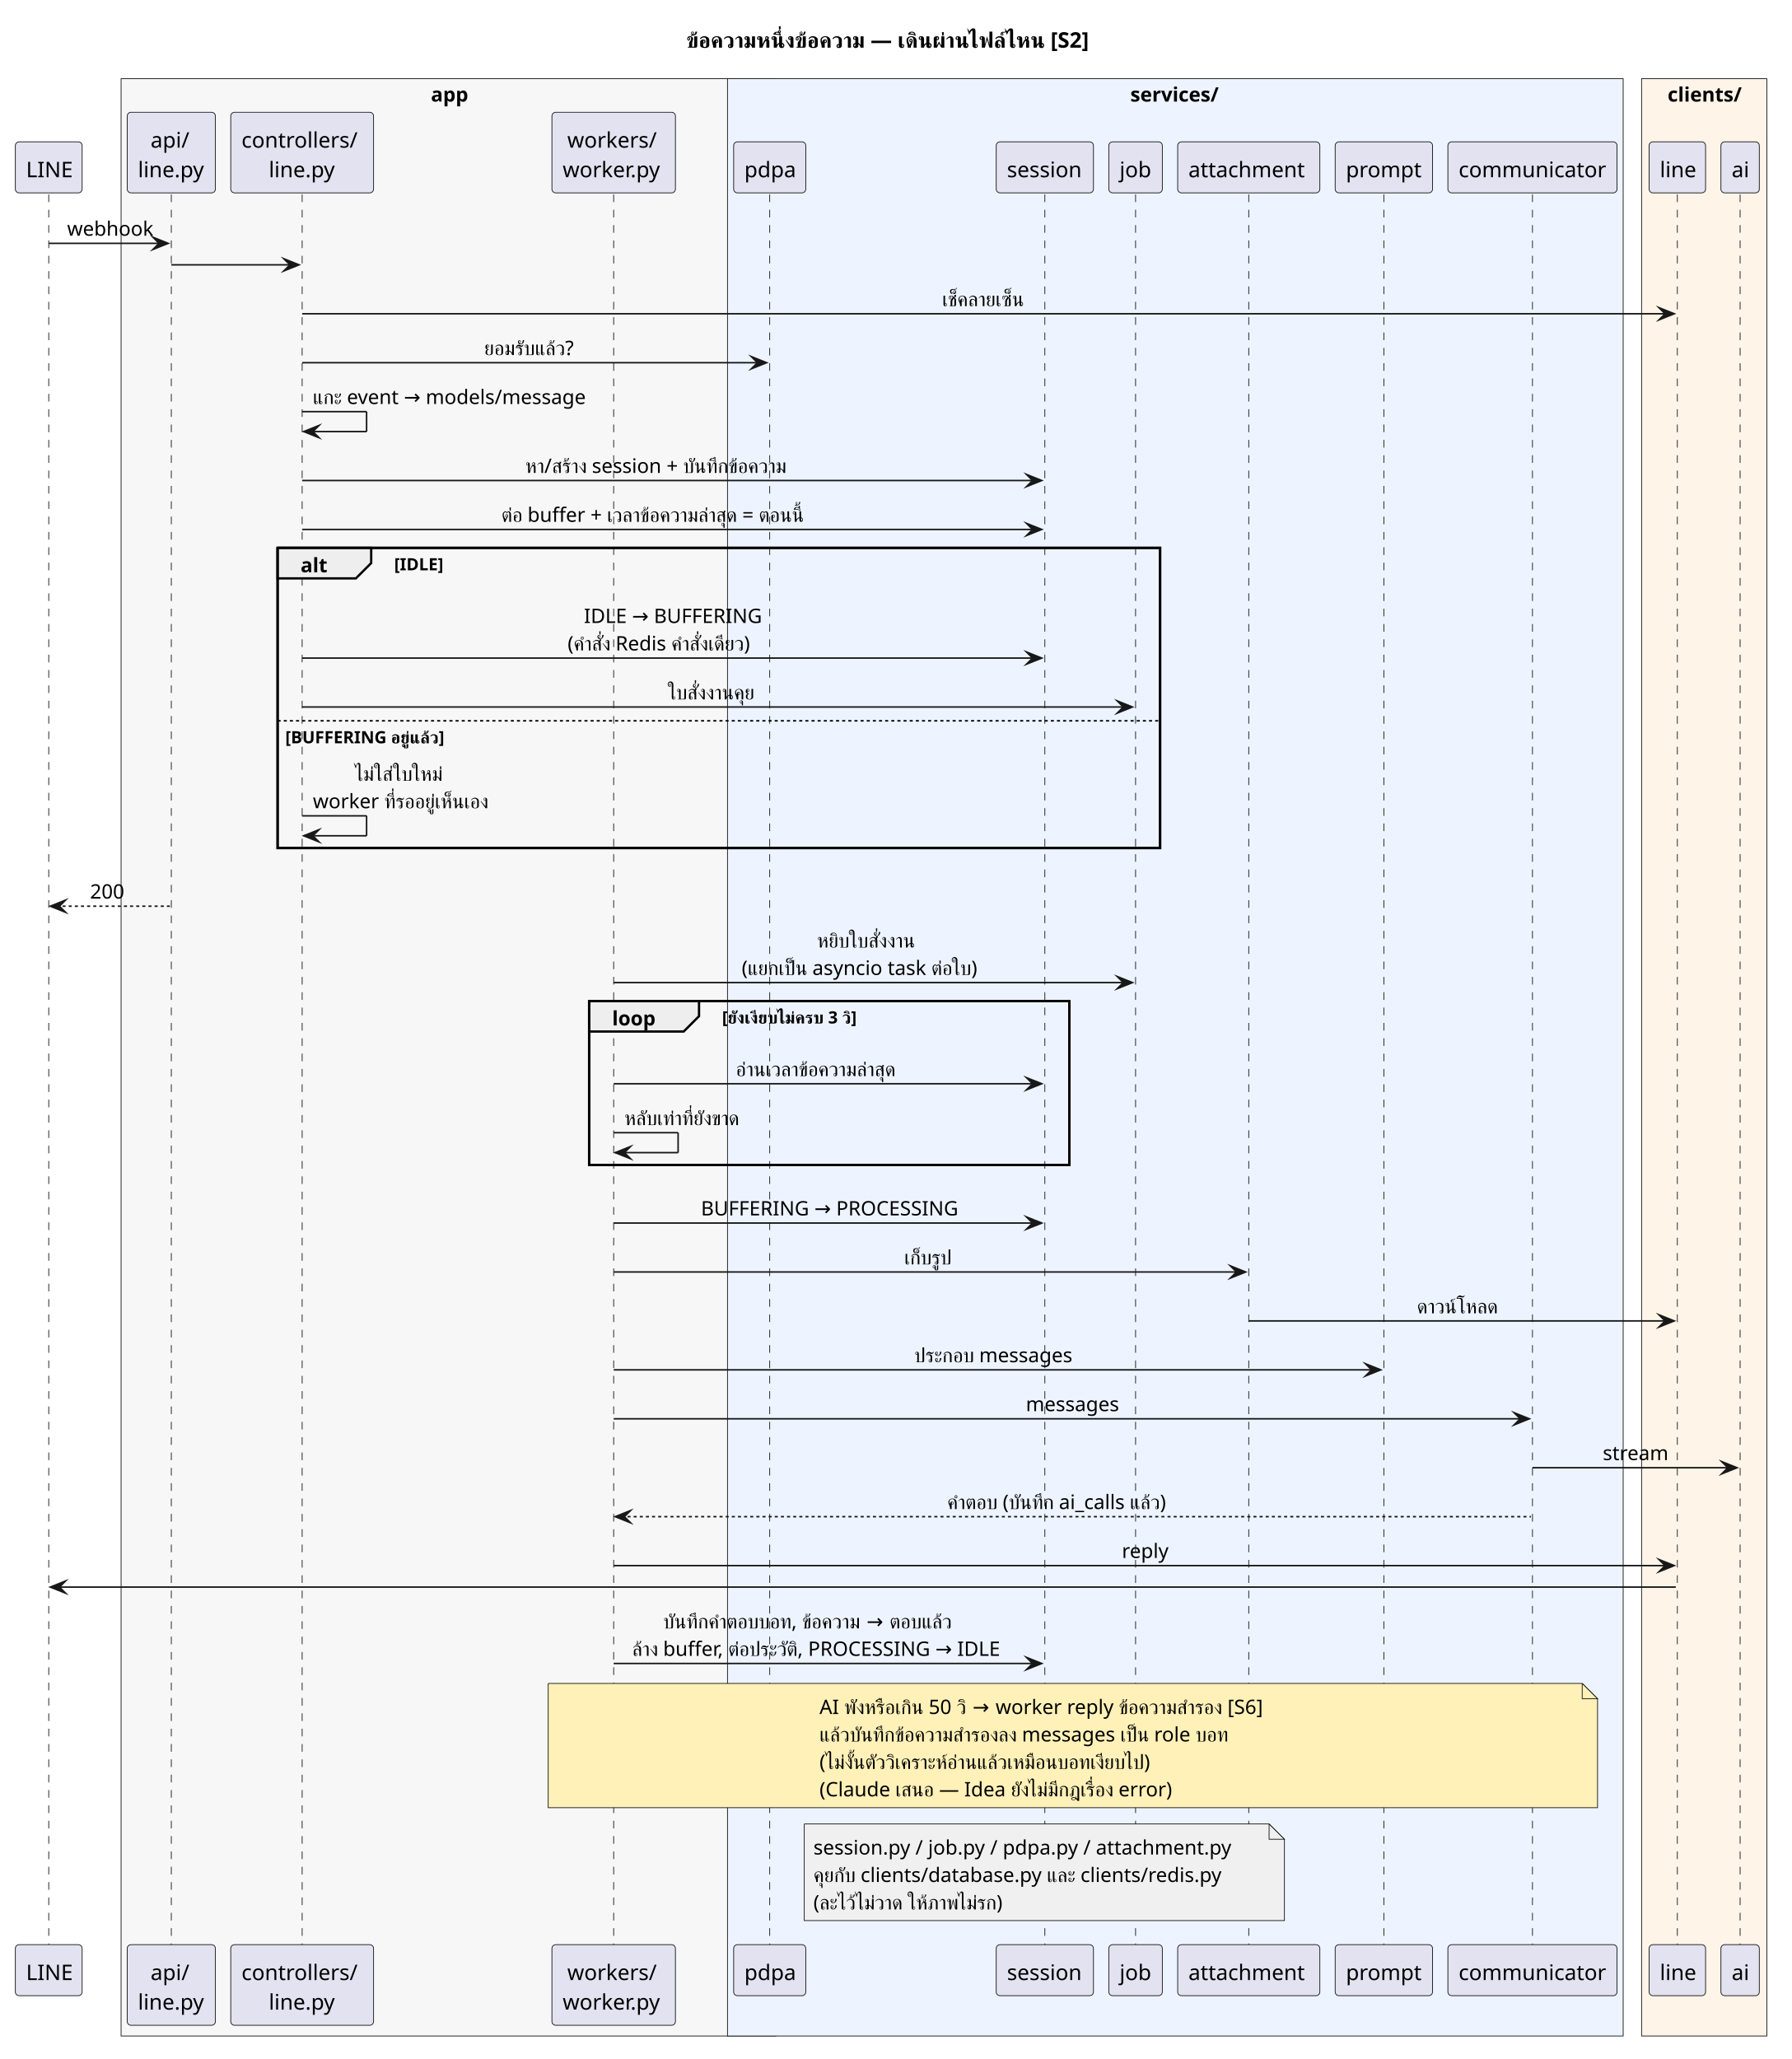
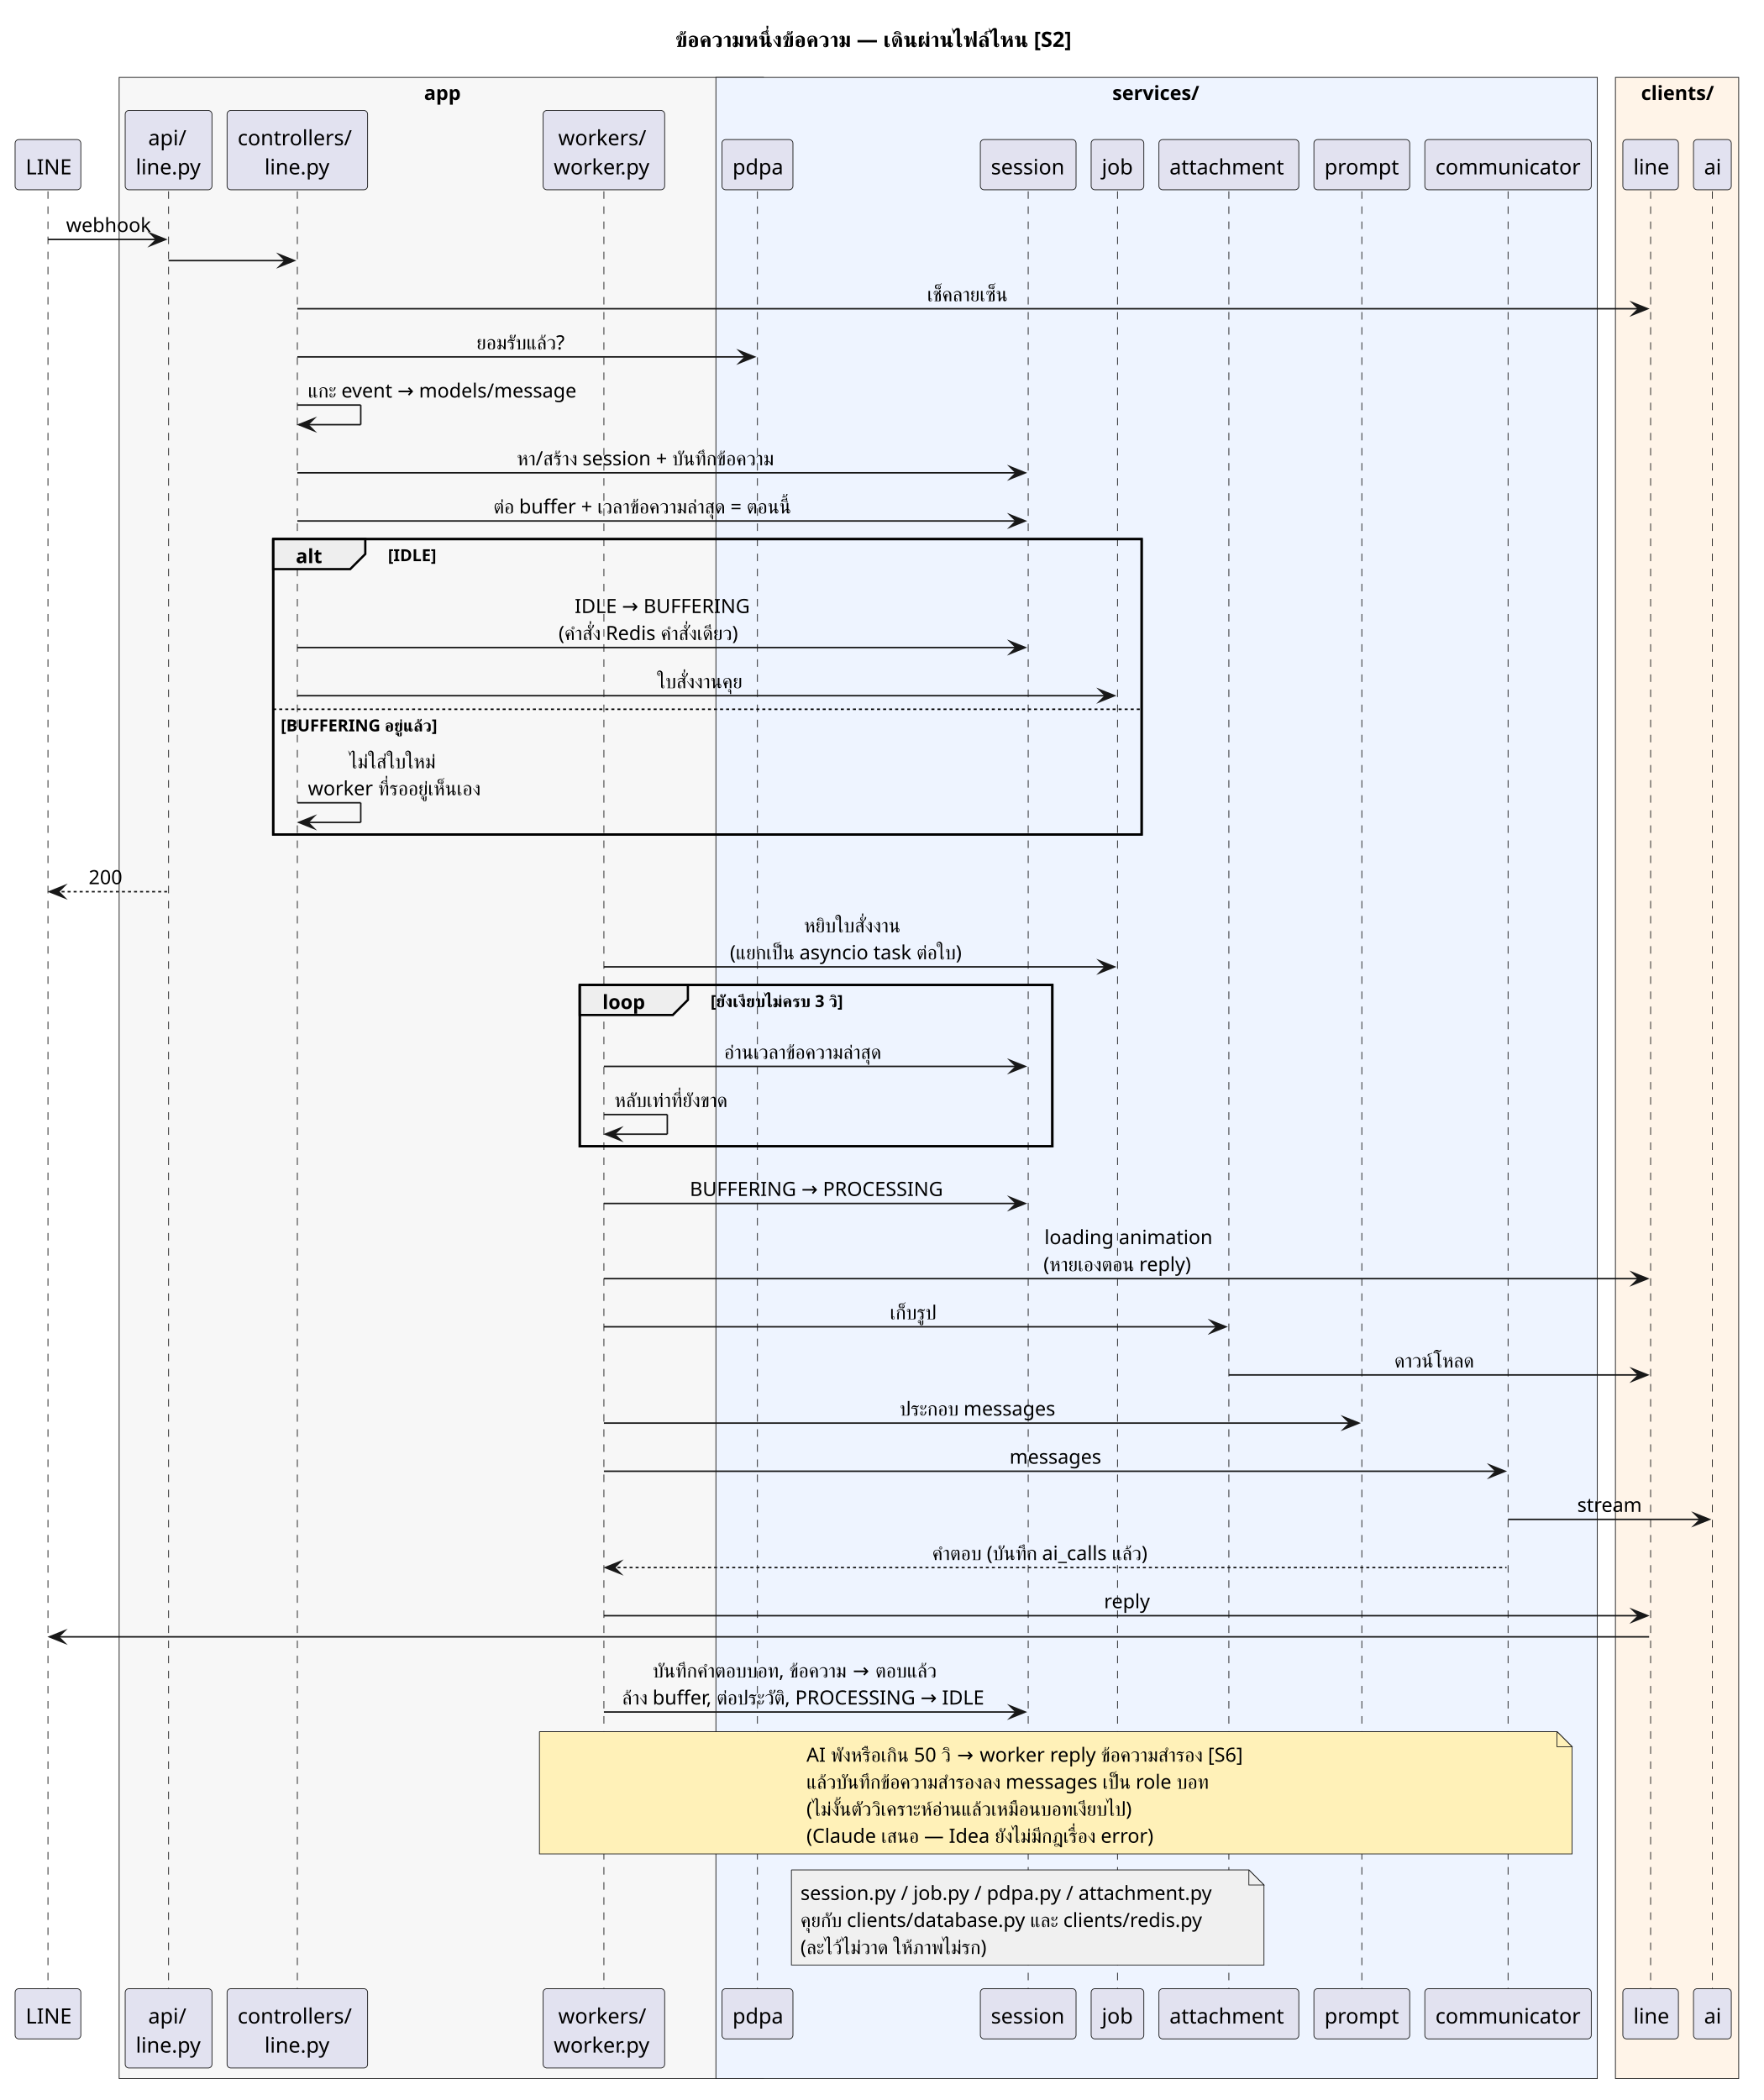
- <svg xmlns="http://www.w3.org/2000/svg" version="1.1" data-diagram-type="SEQUENCE" style="width:1168px;height:1342px;background:#FFFFFF;" width="1168px" height="1342px" viewBox="0 0 1168 1342" zoomAndPan="magnify" preserveAspectRatio="none" contentStyleType="text/css">
+ <svg xmlns="http://www.w3.org/2000/svg" version="1.1" data-diagram-type="SEQUENCE" style="width:1168px;height:1391px;background:#FFFFFF;" width="1168px" height="1391px" viewBox="0 0 1168 1391" zoomAndPan="magnify" preserveAspectRatio="none" contentStyleType="text/css">
  <defs />
  <g font-family="sans-serif" lengthAdjust="spacing">
    <g class="title" data-source-line="7">
      <text x="447.286" y="31.078" fill="#000" font-size="14" textLength="272.108" font-weight="700" font-family="'Thonburi'">ข้อความหนึ่งข้อความ — เดินผ่านไฟล์ไหน [S2]</text>
    </g>
-     <rect x="78.925" y="51.272" width="426.792" height="1275.745" fill="#F7F7F7" style="stroke:#181818;stroke-width:0.5;" />
+     <rect x="78.925" y="51.272" width="426.792" height="1325.536" fill="#F7F7F7" style="stroke:#181818;stroke-width:0.5;" />
    <text x="280.9" y="66.202" fill="#000" font-size="13" textLength="22.841" font-weight="700" font-family="'Thonburi'">app</text>
-     <rect x="474.204" y="51.272" width="583.829" height="1275.745" fill="#EEF4FF" style="stroke:#181818;stroke-width:0.5;" />
+     <rect x="474.204" y="51.272" width="583.829" height="1325.536" fill="#EEF4FF" style="stroke:#181818;stroke-width:0.5;" />
    <text x="736.79" y="66.202" fill="#000" font-size="13" textLength="58.657" font-weight="700" font-family="'Thonburi'">services/</text>
-     <rect x="1070.033" y="51.272" width="81.648" height="1275.745" fill="#FFF4E8" style="stroke:#181818;stroke-width:0.5;" />
+     <rect x="1070.033" y="51.272" width="81.648" height="1325.536" fill="#FFF4E8" style="stroke:#181818;stroke-width:0.5;" />
    <text x="1087.033" y="66.202" fill="#000" font-size="13" textLength="47.648" font-weight="700" font-family="'Thonburi'">clients/</text>
    <rect x="180.954" y="357.083" width="575.245" height="195.656" fill="none" style="stroke:#000;stroke-width:1.5;" />
    <rect x="384.013" y="652.425" width="313.044" height="106.828" fill="none" style="stroke:#000;stroke-width:1.5;" />
    <g>
-       <rect x="28.271" y="126.711" width="8" height="1140.762" fill="#000" fill-opacity="0" />
-       <line x1="31.771" y1="126.711" x2="31.771" y2="1267.473" style="stroke:#181818;stroke-width:0.5;stroke-dasharray:5,5;" />
-     </g>
-     <g>
-       <rect x="108.166" y="126.711" width="8" height="1140.762" fill="#000" fill-opacity="0" />
-       <line x1="111.666" y1="126.711" x2="111.666" y2="1267.473" style="stroke:#181818;stroke-width:0.5;stroke-dasharray:5,5;" />
-     </g>
-     <g>
-       <rect x="193.454" y="126.711" width="8" height="1140.762" fill="#000" fill-opacity="0" />
-       <line x1="196.954" y1="126.711" x2="196.954" y2="1267.473" style="stroke:#181818;stroke-width:0.5;stroke-dasharray:5,5;" />
-     </g>
-     <g>
-       <rect x="396.513" y="126.711" width="8" height="1140.762" fill="#000" fill-opacity="0" />
-       <line x1="400.013" y1="126.711" x2="400.013" y2="1267.473" style="stroke:#181818;stroke-width:0.5;stroke-dasharray:5,5;" />
-     </g>
-     <g>
-       <rect x="498.217" y="126.711" width="8" height="1140.762" fill="#000" fill-opacity="0" />
-       <line x1="501.717" y1="126.711" x2="501.717" y2="1267.473" style="stroke:#181818;stroke-width:0.5;stroke-dasharray:5,5;" />
-     </g>
-     <g>
-       <rect x="677.557" y="126.711" width="8" height="1140.762" fill="#000" fill-opacity="0" />
-       <line x1="681.057" y1="126.711" x2="681.057" y2="1267.473" style="stroke:#181818;stroke-width:0.5;stroke-dasharray:5,5;" />
-     </g>
-     <g>
-       <rect x="736.699" y="126.711" width="8" height="1140.762" fill="#000" fill-opacity="0" />
-       <line x1="740.199" y1="126.711" x2="740.199" y2="1267.473" style="stroke:#181818;stroke-width:0.5;stroke-dasharray:5,5;" />
-     </g>
-     <g>
-       <rect x="810.476" y="126.711" width="8" height="1140.762" fill="#000" fill-opacity="0" />
-       <line x1="813.976" y1="126.711" x2="813.976" y2="1267.473" style="stroke:#181818;stroke-width:0.5;stroke-dasharray:5,5;" />
-     </g>
-     <g>
-       <rect x="898.542" y="126.711" width="8" height="1140.762" fill="#000" fill-opacity="0" />
-       <line x1="902.042" y1="126.711" x2="902.042" y2="1267.473" style="stroke:#181818;stroke-width:0.5;stroke-dasharray:5,5;" />
-     </g>
-     <g>
-       <rect x="995.405" y="126.711" width="8" height="1140.762" fill="#000" fill-opacity="0" />
-       <line x1="998.905" y1="126.711" x2="998.905" y2="1267.473" style="stroke:#181818;stroke-width:0.5;stroke-dasharray:5,5;" />
-     </g>
-     <g>
-       <rect x="1089.842" y="126.711" width="8" height="1140.762" fill="#000" fill-opacity="0" />
-       <line x1="1093.342" y1="126.711" x2="1093.342" y2="1267.473" style="stroke:#181818;stroke-width:0.5;stroke-dasharray:5,5;" />
-     </g>
-     <g>
-       <rect x="1130.759" y="126.711" width="8" height="1140.762" fill="#000" fill-opacity="0" />
-       <line x1="1134.259" y1="126.711" x2="1134.259" y2="1267.473" style="stroke:#181818;stroke-width:0.5;stroke-dasharray:5,5;" />
+       <rect x="28.271" y="126.711" width="8" height="1190.553" fill="#000" fill-opacity="0" />
+       <line x1="31.771" y1="126.711" x2="31.771" y2="1317.264" style="stroke:#181818;stroke-width:0.5;stroke-dasharray:5,5;" />
+     </g>
+     <g>
+       <rect x="108.166" y="126.711" width="8" height="1190.553" fill="#000" fill-opacity="0" />
+       <line x1="111.666" y1="126.711" x2="111.666" y2="1317.264" style="stroke:#181818;stroke-width:0.5;stroke-dasharray:5,5;" />
+     </g>
+     <g>
+       <rect x="193.454" y="126.711" width="8" height="1190.553" fill="#000" fill-opacity="0" />
+       <line x1="196.954" y1="126.711" x2="196.954" y2="1317.264" style="stroke:#181818;stroke-width:0.5;stroke-dasharray:5,5;" />
+     </g>
+     <g>
+       <rect x="396.513" y="126.711" width="8" height="1190.553" fill="#000" fill-opacity="0" />
+       <line x1="400.013" y1="126.711" x2="400.013" y2="1317.264" style="stroke:#181818;stroke-width:0.5;stroke-dasharray:5,5;" />
+     </g>
+     <g>
+       <rect x="498.217" y="126.711" width="8" height="1190.553" fill="#000" fill-opacity="0" />
+       <line x1="501.717" y1="126.711" x2="501.717" y2="1317.264" style="stroke:#181818;stroke-width:0.5;stroke-dasharray:5,5;" />
+     </g>
+     <g>
+       <rect x="677.557" y="126.711" width="8" height="1190.553" fill="#000" fill-opacity="0" />
+       <line x1="681.057" y1="126.711" x2="681.057" y2="1317.264" style="stroke:#181818;stroke-width:0.5;stroke-dasharray:5,5;" />
+     </g>
+     <g>
+       <rect x="736.699" y="126.711" width="8" height="1190.553" fill="#000" fill-opacity="0" />
+       <line x1="740.199" y1="126.711" x2="740.199" y2="1317.264" style="stroke:#181818;stroke-width:0.5;stroke-dasharray:5,5;" />
+     </g>
+     <g>
+       <rect x="810.476" y="126.711" width="8" height="1190.553" fill="#000" fill-opacity="0" />
+       <line x1="813.976" y1="126.711" x2="813.976" y2="1317.264" style="stroke:#181818;stroke-width:0.5;stroke-dasharray:5,5;" />
+     </g>
+     <g>
+       <rect x="898.542" y="126.711" width="8" height="1190.553" fill="#000" fill-opacity="0" />
+       <line x1="902.042" y1="126.711" x2="902.042" y2="1317.264" style="stroke:#181818;stroke-width:0.5;stroke-dasharray:5,5;" />
+     </g>
+     <g>
+       <rect x="995.405" y="126.711" width="8" height="1190.553" fill="#000" fill-opacity="0" />
+       <line x1="998.905" y1="126.711" x2="998.905" y2="1317.264" style="stroke:#181818;stroke-width:0.5;stroke-dasharray:5,5;" />
+     </g>
+     <g>
+       <rect x="1089.842" y="126.711" width="8" height="1190.553" fill="#000" fill-opacity="0" />
+       <line x1="1093.342" y1="126.711" x2="1093.342" y2="1317.264" style="stroke:#181818;stroke-width:0.5;stroke-dasharray:5,5;" />
+     </g>
+     <g>
+       <rect x="1130.759" y="126.711" width="8" height="1190.553" fill="#000" fill-opacity="0" />
+       <line x1="1134.259" y1="126.711" x2="1134.259" y2="1317.264" style="stroke:#181818;stroke-width:0.5;stroke-dasharray:5,5;" />
    </g>
    <rect x="10" y="92.439" width="43.542" height="33.272" fill="#E2E2F0" style="stroke:#181818;stroke-width:0.5;" rx="2.5" ry="2.5" />
    <text x="17" y="115.517" fill="#000" font-size="14" textLength="29.542" font-family="'Thonburi'">LINE</text>
    <rect x="82.925" y="73.167" width="57.482" height="52.544" fill="#E2E2F0" style="stroke:#181818;stroke-width:0.5;" rx="2.5" ry="2.5" />
    <text x="98.169" y="96.245" fill="#000" font-size="14" textLength="26.994" font-family="'Thonburi'">api/</text>
    <text x="89.925" y="115.517" fill="#000" font-size="14" textLength="43.482" font-family="'Thonburi'">line.py</text>
    <rect x="150.407" y="73.167" width="93.095" height="52.544" fill="#E2E2F0" style="stroke:#181818;stroke-width:0.5;" rx="2.5" ry="2.5" />
    <text x="157.407" y="96.245" fill="#000" font-size="14" textLength="79.095" font-family="'Thonburi'">controllers/</text>
    <text x="175.213" y="115.517" fill="#000" font-size="14" textLength="43.482" font-family="'Thonburi'">line.py</text>
    <rect x="359.763" y="73.167" width="80.5" height="52.544" fill="#E2E2F0" style="stroke:#181818;stroke-width:0.5;" rx="2.5" ry="2.5" />
    <text x="369.768" y="96.245" fill="#000" font-size="14" textLength="60.49" font-family="'Thonburi'">workers/</text>
    <text x="366.763" y="115.517" fill="#000" font-size="14" textLength="66.5" font-family="'Thonburi'">worker.py</text>
    <rect x="478.204" y="92.439" width="47.026" height="33.272" fill="#E2E2F0" style="stroke:#181818;stroke-width:0.5;" rx="2.5" ry="2.5" />
    <text x="485.204" y="115.517" fill="#000" font-size="14" textLength="33.026" font-family="'Thonburi'">pdpa</text>
    <rect x="649.36" y="92.439" width="63.394" height="33.272" fill="#E2E2F0" style="stroke:#181818;stroke-width:0.5;" rx="2.5" ry="2.5" />
    <text x="656.36" y="115.517" fill="#000" font-size="14" textLength="49.394" font-family="'Thonburi'">session</text>
    <rect x="722.754" y="92.439" width="34.891" height="33.272" fill="#E2E2F0" style="stroke:#181818;stroke-width:0.5;" rx="2.5" ry="2.5" />
    <text x="729.754" y="115.517" fill="#000" font-size="14" textLength="20.891" font-family="'Thonburi'">job</text>
    <rect x="767.645" y="92.439" width="92.662" height="33.272" fill="#E2E2F0" style="stroke:#181818;stroke-width:0.5;" rx="2.5" ry="2.5" />
    <text x="774.645" y="115.517" fill="#000" font-size="14" textLength="78.662" font-family="'Thonburi'">attachment</text>
    <rect x="870.307" y="92.439" width="63.47" height="33.272" fill="#E2E2F0" style="stroke:#181818;stroke-width:0.5;" rx="2.5" ry="2.5" />
    <text x="877.307" y="115.517" fill="#000" font-size="14" textLength="49.47" font-family="'Thonburi'">prompt</text>
    <rect x="943.777" y="92.439" width="110.255" height="33.272" fill="#E2E2F0" style="stroke:#181818;stroke-width:0.5;" rx="2.5" ry="2.5" />
    <text x="950.777" y="115.517" fill="#000" font-size="14" textLength="96.255" font-family="'Thonburi'">communicator</text>
    <rect x="1074.939" y="92.439" width="36.805" height="33.272" fill="#E2E2F0" style="stroke:#181818;stroke-width:0.5;" rx="2.5" ry="2.5" />
    <text x="1081.939" y="115.517" fill="#000" font-size="14" textLength="22.805" font-family="'Thonburi'">line</text>
    <rect x="1121.744" y="92.439" width="25.03" height="33.272" fill="#E2E2F0" style="stroke:#181818;stroke-width:0.5;" rx="2.5" ry="2.5" />
    <text x="1128.744" y="115.517" fill="#000" font-size="14" textLength="11.03" font-family="'Thonburi'">ai</text>
-     <rect x="10" y="1267.473" width="43.542" height="33.272" fill="#E2E2F0" style="stroke:#181818;stroke-width:0.5;" rx="2.5" ry="2.5" />
-     <text x="17" y="1290.552" fill="#000" font-size="14" textLength="29.542" font-family="'Thonburi'">LINE</text>
-     <rect x="82.925" y="1267.473" width="57.482" height="52.544" fill="#E2E2F0" style="stroke:#181818;stroke-width:0.5;" rx="2.5" ry="2.5" />
-     <text x="98.169" y="1290.552" fill="#000" font-size="14" textLength="26.994" font-family="'Thonburi'">api/</text>
-     <text x="89.925" y="1309.823" fill="#000" font-size="14" textLength="43.482" font-family="'Thonburi'">line.py</text>
-     <rect x="150.407" y="1267.473" width="93.095" height="52.544" fill="#E2E2F0" style="stroke:#181818;stroke-width:0.5;" rx="2.5" ry="2.5" />
-     <text x="157.407" y="1290.552" fill="#000" font-size="14" textLength="79.095" font-family="'Thonburi'">controllers/</text>
-     <text x="175.213" y="1309.823" fill="#000" font-size="14" textLength="43.482" font-family="'Thonburi'">line.py</text>
-     <rect x="359.763" y="1267.473" width="80.5" height="52.544" fill="#E2E2F0" style="stroke:#181818;stroke-width:0.5;" rx="2.5" ry="2.5" />
-     <text x="369.768" y="1290.552" fill="#000" font-size="14" textLength="60.49" font-family="'Thonburi'">workers/</text>
-     <text x="366.763" y="1309.823" fill="#000" font-size="14" textLength="66.5" font-family="'Thonburi'">worker.py</text>
-     <rect x="478.204" y="1267.473" width="47.026" height="33.272" fill="#E2E2F0" style="stroke:#181818;stroke-width:0.5;" rx="2.5" ry="2.5" />
-     <text x="485.204" y="1290.552" fill="#000" font-size="14" textLength="33.026" font-family="'Thonburi'">pdpa</text>
-     <rect x="649.36" y="1267.473" width="63.394" height="33.272" fill="#E2E2F0" style="stroke:#181818;stroke-width:0.5;" rx="2.5" ry="2.5" />
-     <text x="656.36" y="1290.552" fill="#000" font-size="14" textLength="49.394" font-family="'Thonburi'">session</text>
-     <rect x="722.754" y="1267.473" width="34.891" height="33.272" fill="#E2E2F0" style="stroke:#181818;stroke-width:0.5;" rx="2.5" ry="2.5" />
-     <text x="729.754" y="1290.552" fill="#000" font-size="14" textLength="20.891" font-family="'Thonburi'">job</text>
-     <rect x="767.645" y="1267.473" width="92.662" height="33.272" fill="#E2E2F0" style="stroke:#181818;stroke-width:0.5;" rx="2.5" ry="2.5" />
-     <text x="774.645" y="1290.552" fill="#000" font-size="14" textLength="78.662" font-family="'Thonburi'">attachment</text>
-     <rect x="870.307" y="1267.473" width="63.47" height="33.272" fill="#E2E2F0" style="stroke:#181818;stroke-width:0.5;" rx="2.5" ry="2.5" />
-     <text x="877.307" y="1290.552" fill="#000" font-size="14" textLength="49.47" font-family="'Thonburi'">prompt</text>
-     <rect x="943.777" y="1267.473" width="110.255" height="33.272" fill="#E2E2F0" style="stroke:#181818;stroke-width:0.5;" rx="2.5" ry="2.5" />
-     <text x="950.777" y="1290.552" fill="#000" font-size="14" textLength="96.255" font-family="'Thonburi'">communicator</text>
-     <rect x="1074.939" y="1267.473" width="36.805" height="33.272" fill="#E2E2F0" style="stroke:#181818;stroke-width:0.5;" rx="2.5" ry="2.5" />
-     <text x="1081.939" y="1290.552" fill="#000" font-size="14" textLength="22.805" font-family="'Thonburi'">line</text>
-     <rect x="1121.744" y="1267.473" width="25.03" height="33.272" fill="#E2E2F0" style="stroke:#181818;stroke-width:0.5;" rx="2.5" ry="2.5" />
-     <text x="1128.744" y="1290.552" fill="#000" font-size="14" textLength="11.03" font-family="'Thonburi'">ai</text>
+     <rect x="10" y="1317.264" width="43.542" height="33.272" fill="#E2E2F0" style="stroke:#181818;stroke-width:0.5;" rx="2.5" ry="2.5" />
+     <text x="17" y="1340.342" fill="#000" font-size="14" textLength="29.542" font-family="'Thonburi'">LINE</text>
+     <rect x="82.925" y="1317.264" width="57.482" height="52.544" fill="#E2E2F0" style="stroke:#181818;stroke-width:0.5;" rx="2.5" ry="2.5" />
+     <text x="98.169" y="1340.342" fill="#000" font-size="14" textLength="26.994" font-family="'Thonburi'">api/</text>
+     <text x="89.925" y="1359.614" fill="#000" font-size="14" textLength="43.482" font-family="'Thonburi'">line.py</text>
+     <rect x="150.407" y="1317.264" width="93.095" height="52.544" fill="#E2E2F0" style="stroke:#181818;stroke-width:0.5;" rx="2.5" ry="2.5" />
+     <text x="157.407" y="1340.342" fill="#000" font-size="14" textLength="79.095" font-family="'Thonburi'">controllers/</text>
+     <text x="175.213" y="1359.614" fill="#000" font-size="14" textLength="43.482" font-family="'Thonburi'">line.py</text>
+     <rect x="359.763" y="1317.264" width="80.5" height="52.544" fill="#E2E2F0" style="stroke:#181818;stroke-width:0.5;" rx="2.5" ry="2.5" />
+     <text x="369.768" y="1340.342" fill="#000" font-size="14" textLength="60.49" font-family="'Thonburi'">workers/</text>
+     <text x="366.763" y="1359.614" fill="#000" font-size="14" textLength="66.5" font-family="'Thonburi'">worker.py</text>
+     <rect x="478.204" y="1317.264" width="47.026" height="33.272" fill="#E2E2F0" style="stroke:#181818;stroke-width:0.5;" rx="2.5" ry="2.5" />
+     <text x="485.204" y="1340.342" fill="#000" font-size="14" textLength="33.026" font-family="'Thonburi'">pdpa</text>
+     <rect x="649.36" y="1317.264" width="63.394" height="33.272" fill="#E2E2F0" style="stroke:#181818;stroke-width:0.5;" rx="2.5" ry="2.5" />
+     <text x="656.36" y="1340.342" fill="#000" font-size="14" textLength="49.394" font-family="'Thonburi'">session</text>
+     <rect x="722.754" y="1317.264" width="34.891" height="33.272" fill="#E2E2F0" style="stroke:#181818;stroke-width:0.5;" rx="2.5" ry="2.5" />
+     <text x="729.754" y="1340.342" fill="#000" font-size="14" textLength="20.891" font-family="'Thonburi'">job</text>
+     <rect x="767.645" y="1317.264" width="92.662" height="33.272" fill="#E2E2F0" style="stroke:#181818;stroke-width:0.5;" rx="2.5" ry="2.5" />
+     <text x="774.645" y="1340.342" fill="#000" font-size="14" textLength="78.662" font-family="'Thonburi'">attachment</text>
+     <rect x="870.307" y="1317.264" width="63.47" height="33.272" fill="#E2E2F0" style="stroke:#181818;stroke-width:0.5;" rx="2.5" ry="2.5" />
+     <text x="877.307" y="1340.342" fill="#000" font-size="14" textLength="49.47" font-family="'Thonburi'">prompt</text>
+     <rect x="943.777" y="1317.264" width="110.255" height="33.272" fill="#E2E2F0" style="stroke:#181818;stroke-width:0.5;" rx="2.5" ry="2.5" />
+     <text x="950.777" y="1340.342" fill="#000" font-size="14" textLength="96.255" font-family="'Thonburi'">communicator</text>
+     <rect x="1074.939" y="1317.264" width="36.805" height="33.272" fill="#E2E2F0" style="stroke:#181818;stroke-width:0.5;" rx="2.5" ry="2.5" />
+     <text x="1081.939" y="1340.342" fill="#000" font-size="14" textLength="22.805" font-family="'Thonburi'">line</text>
+     <rect x="1121.744" y="1317.264" width="25.03" height="33.272" fill="#E2E2F0" style="stroke:#181818;stroke-width:0.5;" rx="2.5" ry="2.5" />
+     <text x="1128.744" y="1340.342" fill="#000" font-size="14" textLength="11.03" font-family="'Thonburi'">ai</text>
    <polygon points="99.666,154.606,109.666,158.606,99.666,162.606,103.666,158.606" fill="#181818" style="stroke:#181818;stroke-width:1;stroke-linejoin:miter;stroke-miterlimit:10;" />
    <line x1="31.771" y1="158.606" x2="105.666" y2="158.606" style="stroke:#181818;stroke-width:1;" />
    <text x="43.771" y="153.641" fill="#000" font-size="13" textLength="55.895" font-family="'Thonburi'">webhook</text>
    <polygon points="184.954,168.606,194.954,172.606,184.954,176.606,188.954,172.606" fill="#181818" style="stroke:#181818;stroke-width:1;stroke-linejoin:miter;stroke-miterlimit:10;" />
    <line x1="111.666" y1="172.606" x2="190.954" y2="172.606" style="stroke:#181818;stroke-width:1;" />
    <polygon points="1081.342,200.502,1091.342,204.502,1081.342,208.502,1085.342,204.502" fill="#181818" style="stroke:#181818;stroke-width:1;stroke-linejoin:miter;stroke-miterlimit:10;" />
    <line x1="196.954" y1="204.502" x2="1087.342" y2="204.502" style="stroke:#181818;stroke-width:1;" />
    <text x="614.164" y="199.536" fill="#000" font-size="13" textLength="61.968" font-family="'Thonburi'">เช็คลายเซ็น</text>
    <polygon points="489.717,232.397,499.717,236.397,489.717,240.397,493.717,236.397" fill="#181818" style="stroke:#181818;stroke-width:1;stroke-linejoin:miter;stroke-miterlimit:10;" />
    <line x1="196.954" y1="236.397" x2="495.717" y2="236.397" style="stroke:#181818;stroke-width:1;" />
    <text x="315.594" y="231.431" fill="#000" font-size="13" textLength="67.483" font-family="'Thonburi'">ยอมรับแล้ว?</text>
    <line x1="196.954" y1="268.292" x2="238.954" y2="268.292" style="stroke:#181818;stroke-width:1;" />
    <line x1="238.954" y1="268.292" x2="238.954" y2="281.292" style="stroke:#181818;stroke-width:1;" />
    <line x1="197.954" y1="281.292" x2="238.954" y2="281.292" style="stroke:#181818;stroke-width:1;" />
    <polygon points="207.954,277.292,197.954,281.292,207.954,285.292,203.954,281.292" fill="#181818" style="stroke:#181818;stroke-width:1;stroke-linejoin:miter;stroke-miterlimit:10;" />
    <text x="203.954" y="263.327" fill="#000" font-size="13" textLength="189.058" font-family="'Thonburi'">แกะ event → models/message</text>
    <polygon points="669.057,309.187,679.057,313.187,669.057,317.187,673.057,313.187" fill="#181818" style="stroke:#181818;stroke-width:1;stroke-linejoin:miter;stroke-miterlimit:10;" />
    <line x1="196.954" y1="313.187" x2="675.057" y2="313.187" style="stroke:#181818;stroke-width:1;" />
    <text x="342.394" y="308.222" fill="#000" font-size="13" textLength="193.222" font-family="'Thonburi'">หา/สร้าง session + บันทึกข้อความ</text>
    <polygon points="669.057,341.083,679.057,345.083,669.057,349.083,673.057,345.083" fill="#181818" style="stroke:#181818;stroke-width:1;stroke-linejoin:miter;stroke-miterlimit:10;" />
    <line x1="196.954" y1="345.083" x2="675.057" y2="345.083" style="stroke:#181818;stroke-width:1;" />
    <text x="326.866" y="340.117" fill="#000" font-size="13" textLength="224.28" font-family="'Thonburi'">ต่อ buffer + เวลาข้อความล่าสุด = ตอนนี้</text>
    <path d="M180.954,357.083 L241.961,357.083 L241.961,366.978 L231.961,376.978 L180.954,376.978 L180.954,357.083" style="stroke:#000;stroke-width:1.5;" fill="#EEE" />
    <rect x="180.954" y="357.083" width="575.245" height="195.656" fill="none" style="stroke:#000;stroke-width:1.5;" />
    <text x="195.954" y="373.012" fill="#000" font-size="13" textLength="16.006" font-weight="700" font-family="'Thonburi'">alt</text>
    <text x="256.961" y="371.716" fill="#000" font-size="11" textLength="33.232" font-weight="700" font-family="'Thonburi'">[IDLE]</text>
    <polygon points="669.057,424.911,679.057,428.911,669.057,432.911,673.057,428.911" fill="#181818" style="stroke:#181818;stroke-width:1;stroke-linejoin:miter;stroke-miterlimit:10;" />
    <line x1="196.954" y1="428.911" x2="675.057" y2="428.911" style="stroke:#181818;stroke-width:1;" />
    <text x="380.622" y="406.05" fill="#000" font-size="13" textLength="116.766" font-family="'Thonburi'">IDLE → BUFFERING</text>
    <text x="369.994" y="423.945" fill="#000" font-size="13" textLength="138.023" font-family="'Thonburi'">(คำสั่ง Redis คำสั่งเดียว)</text>
    <polygon points="728.199,456.806,738.199,460.806,728.199,464.806,732.199,460.806" fill="#181818" style="stroke:#181818;stroke-width:1;stroke-linejoin:miter;stroke-miterlimit:10;" />
    <line x1="196.954" y1="460.806" x2="734.199" y2="460.806" style="stroke:#181818;stroke-width:1;" />
    <text x="435.219" y="455.841" fill="#000" font-size="13" textLength="66.716" font-family="'Thonburi'">ใบสั่งงานคุย</text>
    <line x1="180.954" y1="469.806" x2="756.199" y2="469.806" style="stroke:#000;stroke-width:1;stroke-dasharray:2,2;" />
    <text x="185.954" y="484.439" fill="#000" font-size="11" textLength="102.356" font-weight="700" font-family="'Thonburi'">[BUFFERING อยู่แล้ว]</text>
    <line x1="196.954" y1="531.739" x2="238.954" y2="531.739" style="stroke:#181818;stroke-width:1;" />
    <line x1="238.954" y1="531.739" x2="238.954" y2="544.739" style="stroke:#181818;stroke-width:1;" />
    <line x1="197.954" y1="544.739" x2="238.954" y2="544.739" style="stroke:#181818;stroke-width:1;" />
    <polygon points="207.954,540.739,197.954,544.739,207.954,548.739,203.954,544.739" fill="#181818" style="stroke:#181818;stroke-width:1;stroke-linejoin:miter;stroke-miterlimit:10;" />
    <text x="231.203" y="508.878" fill="#000" font-size="13" textLength="67.95" font-family="'Thonburi'">ไม่ใส่ใบใหม่</text>
    <text x="203.954" y="526.773" fill="#000" font-size="13" textLength="122.449" font-family="'Thonburi'">worker ที่รออยู่เห็นเอง</text>
    <polygon points="42.771,586.634,32.771,590.634,42.771,594.634,38.771,590.634" fill="#181818" style="stroke:#181818;stroke-width:1;stroke-linejoin:miter;stroke-miterlimit:10;" />
    <line x1="36.771" y1="590.634" x2="110.666" y2="590.634" style="stroke:#181818;stroke-width:1;stroke-dasharray:2,2;" />
    <text x="58.724" y="585.669" fill="#000" font-size="13" textLength="25.99" font-family="'Thonburi'">200</text>
    <polygon points="728.199,636.425,738.199,640.425,728.199,644.425,732.199,640.425" fill="#181818" style="stroke:#181818;stroke-width:1;stroke-linejoin:miter;stroke-miterlimit:10;" />
    <line x1="400.013" y1="640.425" x2="734.199" y2="640.425" style="stroke:#181818;stroke-width:1;" />
    <text x="532.566" y="617.564" fill="#000" font-size="13" textLength="75.08" font-family="'Thonburi'">หยิบใบสั่งงาน</text>
    <text x="483.468" y="635.459" fill="#000" font-size="13" textLength="173.276" font-family="'Thonburi'">(แยกเป็น asyncio task ต่อใบ)</text>
    <path d="M384.013,652.425 L455.642,652.425 L455.642,662.32 L445.642,672.32 L384.013,672.32 L384.013,652.425" style="stroke:#000;stroke-width:1.5;" fill="#EEE" />
    <rect x="384.013" y="652.425" width="313.044" height="106.828" fill="none" style="stroke:#000;stroke-width:1.5;" />
    <text x="399.013" y="668.355" fill="#000" font-size="13" textLength="26.63" font-weight="700" font-family="'Thonburi'">loop</text>
    <text x="470.642" y="667.058" fill="#000" font-size="11" textLength="95.691" font-weight="700" font-family="'Thonburi'">[ยังเงียบไม่ครบ 3 วิ]</text>
    <polygon points="669.057,702.358,679.057,706.358,669.057,710.358,673.057,706.358" fill="#181818" style="stroke:#181818;stroke-width:1;stroke-linejoin:miter;stroke-miterlimit:10;" />
    <line x1="400.013" y1="706.358" x2="675.057" y2="706.358" style="stroke:#181818;stroke-width:1;" />
    <text x="479.61" y="701.392" fill="#000" font-size="13" textLength="121.849" font-family="'Thonburi'">อ่านเวลาข้อความล่าสุด</text>
    <line x1="400.013" y1="738.253" x2="442.013" y2="738.253" style="stroke:#181818;stroke-width:1;" />
    <line x1="442.013" y1="738.253" x2="442.013" y2="751.253" style="stroke:#181818;stroke-width:1;" />
    <line x1="401.013" y1="751.253" x2="442.013" y2="751.253" style="stroke:#181818;stroke-width:1;" />
    <polygon points="411.013,747.253,401.013,751.253,411.013,755.253,407.013,751.253" fill="#181818" style="stroke:#181818;stroke-width:1;stroke-linejoin:miter;stroke-miterlimit:10;" />
    <text x="407.013" y="733.287" fill="#000" font-size="13" textLength="87.704" font-family="'Thonburi'">หลับเท่าที่ยังขาด</text>
    <polygon points="669.057,793.148,679.057,797.148,669.057,801.148,673.057,797.148" fill="#181818" style="stroke:#181818;stroke-width:1;stroke-linejoin:miter;stroke-miterlimit:10;" />
    <line x1="400.013" y1="797.148" x2="675.057" y2="797.148" style="stroke:#181818;stroke-width:1;" />
    <text x="456.893" y="792.183" fill="#000" font-size="13" textLength="167.284" font-family="'Thonburi'">BUFFERING → PROCESSING</text>
-     <polygon points="801.976,825.044,811.976,829.044,801.976,833.044,805.976,829.044" fill="#181818" style="stroke:#181818;stroke-width:1;stroke-linejoin:miter;stroke-miterlimit:10;" />
-     <line x1="400.013" y1="829.044" x2="807.976" y2="829.044" style="stroke:#181818;stroke-width:1;" />
-     <text x="589.467" y="824.078" fill="#000" font-size="13" textLength="35.054" font-family="'Thonburi'">เก็บรูป</text>
-     <polygon points="1081.342,856.939,1091.342,860.939,1081.342,864.939,1085.342,860.939" fill="#181818" style="stroke:#181818;stroke-width:1;stroke-linejoin:miter;stroke-miterlimit:10;" />
-     <line x1="813.976" y1="860.939" x2="1087.342" y2="860.939" style="stroke:#181818;stroke-width:1;" />
-     <text x="923.612" y="855.973" fill="#000" font-size="13" textLength="60.094" font-family="'Thonburi'">ดาวน์โหลด</text>
-     <polygon points="890.042,888.834,900.042,892.834,890.042,896.834,894.042,892.834" fill="#181818" style="stroke:#181818;stroke-width:1;stroke-linejoin:miter;stroke-miterlimit:10;" />
-     <line x1="400.013" y1="892.834" x2="896.042" y2="892.834" style="stroke:#181818;stroke-width:1;" />
-     <text x="596.016" y="887.869" fill="#000" font-size="13" textLength="110.023" font-family="'Thonburi'">ประกอบ messages</text>
-     <polygon points="986.905,920.73,996.905,924.73,986.905,928.73,990.905,924.73" fill="#181818" style="stroke:#181818;stroke-width:1;stroke-linejoin:miter;stroke-miterlimit:10;" />
-     <line x1="400.013" y1="924.73" x2="992.905" y2="924.73" style="stroke:#181818;stroke-width:1;" />
-     <text x="668.67" y="919.764" fill="#000" font-size="13" textLength="61.577" font-family="'Thonburi'">messages</text>
-     <polygon points="1122.259,952.625,1132.259,956.625,1122.259,960.625,1126.259,956.625" fill="#181818" style="stroke:#181818;stroke-width:1;stroke-linejoin:miter;stroke-miterlimit:10;" />
-     <line x1="998.905" y1="956.625" x2="1128.259" y2="956.625" style="stroke:#181818;stroke-width:1;" />
-     <text x="1044.728" y="951.659" fill="#000" font-size="13" textLength="43.707" font-family="'Thonburi'">stream</text>
-     <polygon points="411.013,984.52,401.013,988.52,411.013,992.52,407.013,988.52" fill="#181818" style="stroke:#181818;stroke-width:1;stroke-linejoin:miter;stroke-miterlimit:10;" />
-     <line x1="405.013" y1="988.52" x2="997.905" y2="988.52" style="stroke:#181818;stroke-width:1;stroke-dasharray:2,2;" />
-     <text x="617.47" y="983.555" fill="#000" font-size="13" textLength="163.978" font-family="'Thonburi'">คำตอบ (บันทึก ai_calls แล้ว)</text>
-     <polygon points="1081.342,1016.416,1091.342,1020.416,1081.342,1024.416,1085.342,1020.416" fill="#181818" style="stroke:#181818;stroke-width:1;stroke-linejoin:miter;stroke-miterlimit:10;" />
-     <line x1="400.013" y1="1020.416" x2="1087.342" y2="1020.416" style="stroke:#181818;stroke-width:1;" />
-     <text x="731.268" y="1015.45" fill="#000" font-size="13" textLength="30.819" font-family="'Thonburi'">reply</text>
-     <polygon points="42.771,1030.416,32.771,1034.416,42.771,1038.416,38.771,1034.416" fill="#181818" style="stroke:#181818;stroke-width:1;stroke-linejoin:miter;stroke-miterlimit:10;" />
-     <line x1="36.771" y1="1034.416" x2="1092.342" y2="1034.416" style="stroke:#181818;stroke-width:1;" />
-     <polygon points="669.057,1080.206,679.057,1084.206,669.057,1088.206,673.057,1084.206" fill="#181818" style="stroke:#181818;stroke-width:1;stroke-linejoin:miter;stroke-miterlimit:10;" />
-     <line x1="400.013" y1="1084.206" x2="675.057" y2="1084.206" style="stroke:#181818;stroke-width:1;" />
-     <text x="432.325" y="1061.345" fill="#000" font-size="13" textLength="216.419" font-family="'Thonburi'">บันทึกคำตอบบอท, ข้อความ → ตอบแล้ว</text>
-     <text x="412.013" y="1079.241" fill="#000" font-size="13" textLength="257.044" font-family="'Thonburi'">ล้าง buffer, ต่อประวัติ, PROCESSING → IDLE</text>
-     <path d="M357.324,1097.206 L357.324,1178.206 L1041.324,1178.206 L1041.324,1107.206 L1031.324,1097.206 L357.324,1097.206" style="stroke:#181818;stroke-width:0.5;" fill="#FFF1B8" />
-     <path d="M1031.324,1097.206 L1031.324,1107.206 L1041.324,1107.206 L1031.324,1097.206" style="stroke:#181818;stroke-width:0.5;" fill="#FFF1B8" />
-     <text x="534.175" y="1117.136" fill="#000" font-size="13" textLength="321.567" font-family="'Thonburi'">AI พังหรือเกิน 50 วิ → worker reply ข้อความสำรอง [S6]</text>
-     <text x="534.175" y="1135.031" fill="#000" font-size="13" textLength="294.231" font-family="'Thonburi'">แล้วบันทึกข้อความสำรองลง messages เป็น role บอท</text>
-     <text x="534.175" y="1152.927" fill="#000" font-size="13" textLength="244.958" font-family="'Thonburi'">(ไม่งั้นตัววิเคราะห์อ่านแล้วเหมือนบอทเงียบไป)</text>
-     <text x="534.175" y="1170.822" fill="#000" font-size="13" textLength="248.163" font-family="'Thonburi'">(Claude เสนอ — Idea ยังไม่มีกฎเรื่อง error)</text>
-     <path d="M524.223,1188.787 L524.223,1251.787 L837.223,1251.787 L837.223,1198.787 L827.223,1188.787 L524.223,1188.787" style="stroke:#181818;stroke-width:0.5;" fill="#F0F0F0" />
-     <path d="M827.223,1188.787 L827.223,1198.787 L837.223,1198.787 L827.223,1188.787" style="stroke:#181818;stroke-width:0.5;" fill="#F0F0F0" />
-     <text x="530.223" y="1208.717" fill="#000" font-size="13" textLength="292.668" font-family="'Thonburi'">session.py / job.py / pdpa.py / attachment.py</text>
-     <text x="530.223" y="1226.612" fill="#000" font-size="13" textLength="287.163" font-family="'Thonburi'">คุยกับ clients/database.py และ clients/redis.py</text>
-     <text x="530.223" y="1244.508" fill="#000" font-size="13" textLength="143.487" font-family="'Thonburi'">(ละไว้ไม่วาด ให้ภาพไม่รก)</text>
+     <polygon points="1081.342,842.939,1091.342,846.939,1081.342,850.939,1085.342,846.939" fill="#181818" style="stroke:#181818;stroke-width:1;stroke-linejoin:miter;stroke-miterlimit:10;" />
+     <line x1="400.013" y1="846.939" x2="1087.342" y2="846.939" style="stroke:#181818;stroke-width:1;" />
+     <text x="691.803" y="824.078" fill="#000" font-size="13" textLength="109.748" font-family="'Thonburi'">loading animation</text>
+     <text x="691.153" y="841.973" fill="#000" font-size="13" textLength="111.048" font-family="'Thonburi'">(หายเองตอน reply)</text>
+     <polygon points="801.976,874.834,811.976,878.834,801.976,882.834,805.976,878.834" fill="#181818" style="stroke:#181818;stroke-width:1;stroke-linejoin:miter;stroke-miterlimit:10;" />
+     <line x1="400.013" y1="878.834" x2="807.976" y2="878.834" style="stroke:#181818;stroke-width:1;" />
+     <text x="589.467" y="873.869" fill="#000" font-size="13" textLength="35.054" font-family="'Thonburi'">เก็บรูป</text>
+     <polygon points="1081.342,906.73,1091.342,910.73,1081.342,914.73,1085.342,910.73" fill="#181818" style="stroke:#181818;stroke-width:1;stroke-linejoin:miter;stroke-miterlimit:10;" />
+     <line x1="813.976" y1="910.73" x2="1087.342" y2="910.73" style="stroke:#181818;stroke-width:1;" />
+     <text x="923.612" y="905.764" fill="#000" font-size="13" textLength="60.094" font-family="'Thonburi'">ดาวน์โหลด</text>
+     <polygon points="890.042,938.625,900.042,942.625,890.042,946.625,894.042,942.625" fill="#181818" style="stroke:#181818;stroke-width:1;stroke-linejoin:miter;stroke-miterlimit:10;" />
+     <line x1="400.013" y1="942.625" x2="896.042" y2="942.625" style="stroke:#181818;stroke-width:1;" />
+     <text x="596.016" y="937.659" fill="#000" font-size="13" textLength="110.023" font-family="'Thonburi'">ประกอบ messages</text>
+     <polygon points="986.905,970.52,996.905,974.52,986.905,978.52,990.905,974.52" fill="#181818" style="stroke:#181818;stroke-width:1;stroke-linejoin:miter;stroke-miterlimit:10;" />
+     <line x1="400.013" y1="974.52" x2="992.905" y2="974.52" style="stroke:#181818;stroke-width:1;" />
+     <text x="668.67" y="969.555" fill="#000" font-size="13" textLength="61.577" font-family="'Thonburi'">messages</text>
+     <polygon points="1122.259,1002.416,1132.259,1006.416,1122.259,1010.416,1126.259,1006.416" fill="#181818" style="stroke:#181818;stroke-width:1;stroke-linejoin:miter;stroke-miterlimit:10;" />
+     <line x1="998.905" y1="1006.416" x2="1128.259" y2="1006.416" style="stroke:#181818;stroke-width:1;" />
+     <text x="1044.728" y="1001.45" fill="#000" font-size="13" textLength="43.707" font-family="'Thonburi'">stream</text>
+     <polygon points="411.013,1034.311,401.013,1038.311,411.013,1042.311,407.013,1038.311" fill="#181818" style="stroke:#181818;stroke-width:1;stroke-linejoin:miter;stroke-miterlimit:10;" />
+     <line x1="405.013" y1="1038.311" x2="997.905" y2="1038.311" style="stroke:#181818;stroke-width:1;stroke-dasharray:2,2;" />
+     <text x="617.47" y="1033.345" fill="#000" font-size="13" textLength="163.978" font-family="'Thonburi'">คำตอบ (บันทึก ai_calls แล้ว)</text>
+     <polygon points="1081.342,1066.206,1091.342,1070.206,1081.342,1074.206,1085.342,1070.206" fill="#181818" style="stroke:#181818;stroke-width:1;stroke-linejoin:miter;stroke-miterlimit:10;" />
+     <line x1="400.013" y1="1070.206" x2="1087.342" y2="1070.206" style="stroke:#181818;stroke-width:1;" />
+     <text x="731.268" y="1065.241" fill="#000" font-size="13" textLength="30.819" font-family="'Thonburi'">reply</text>
+     <polygon points="42.771,1080.206,32.771,1084.206,42.771,1088.206,38.771,1084.206" fill="#181818" style="stroke:#181818;stroke-width:1;stroke-linejoin:miter;stroke-miterlimit:10;" />
+     <line x1="36.771" y1="1084.206" x2="1092.342" y2="1084.206" style="stroke:#181818;stroke-width:1;" />
+     <polygon points="669.057,1129.997,679.057,1133.997,669.057,1137.997,673.057,1133.997" fill="#181818" style="stroke:#181818;stroke-width:1;stroke-linejoin:miter;stroke-miterlimit:10;" />
+     <line x1="400.013" y1="1133.997" x2="675.057" y2="1133.997" style="stroke:#181818;stroke-width:1;" />
+     <text x="432.325" y="1111.136" fill="#000" font-size="13" textLength="216.419" font-family="'Thonburi'">บันทึกคำตอบบอท, ข้อความ → ตอบแล้ว</text>
+     <text x="412.013" y="1129.031" fill="#000" font-size="13" textLength="257.044" font-family="'Thonburi'">ล้าง buffer, ต่อประวัติ, PROCESSING → IDLE</text>
+     <path d="M357.324,1146.997 L357.324,1227.997 L1041.324,1227.997 L1041.324,1156.997 L1031.324,1146.997 L357.324,1146.997" style="stroke:#181818;stroke-width:0.5;" fill="#FFF1B8" />
+     <path d="M1031.324,1146.997 L1031.324,1156.997 L1041.324,1156.997 L1031.324,1146.997" style="stroke:#181818;stroke-width:0.5;" fill="#FFF1B8" />
+     <text x="534.175" y="1166.927" fill="#000" font-size="13" textLength="321.567" font-family="'Thonburi'">AI พังหรือเกิน 50 วิ → worker reply ข้อความสำรอง [S6]</text>
+     <text x="534.175" y="1184.822" fill="#000" font-size="13" textLength="294.231" font-family="'Thonburi'">แล้วบันทึกข้อความสำรองลง messages เป็น role บอท</text>
+     <text x="534.175" y="1202.717" fill="#000" font-size="13" textLength="244.958" font-family="'Thonburi'">(ไม่งั้นตัววิเคราะห์อ่านแล้วเหมือนบอทเงียบไป)</text>
+     <text x="534.175" y="1220.612" fill="#000" font-size="13" textLength="248.163" font-family="'Thonburi'">(Claude เสนอ — Idea ยังไม่มีกฎเรื่อง error)</text>
+     <path d="M524.223,1238.578 L524.223,1301.578 L837.223,1301.578 L837.223,1248.578 L827.223,1238.578 L524.223,1238.578" style="stroke:#181818;stroke-width:0.5;" fill="#F0F0F0" />
+     <path d="M827.223,1238.578 L827.223,1248.578 L837.223,1248.578 L827.223,1238.578" style="stroke:#181818;stroke-width:0.5;" fill="#F0F0F0" />
+     <text x="530.223" y="1258.508" fill="#000" font-size="13" textLength="292.668" font-family="'Thonburi'">session.py / job.py / pdpa.py / attachment.py</text>
+     <text x="530.223" y="1276.403" fill="#000" font-size="13" textLength="287.163" font-family="'Thonburi'">คุยกับ clients/database.py และ clients/redis.py</text>
+     <text x="530.223" y="1294.298" fill="#000" font-size="13" textLength="143.487" font-family="'Thonburi'">(ละไว้ไม่วาด ให้ภาพไม่รก)</text>
  </g>
</svg>
